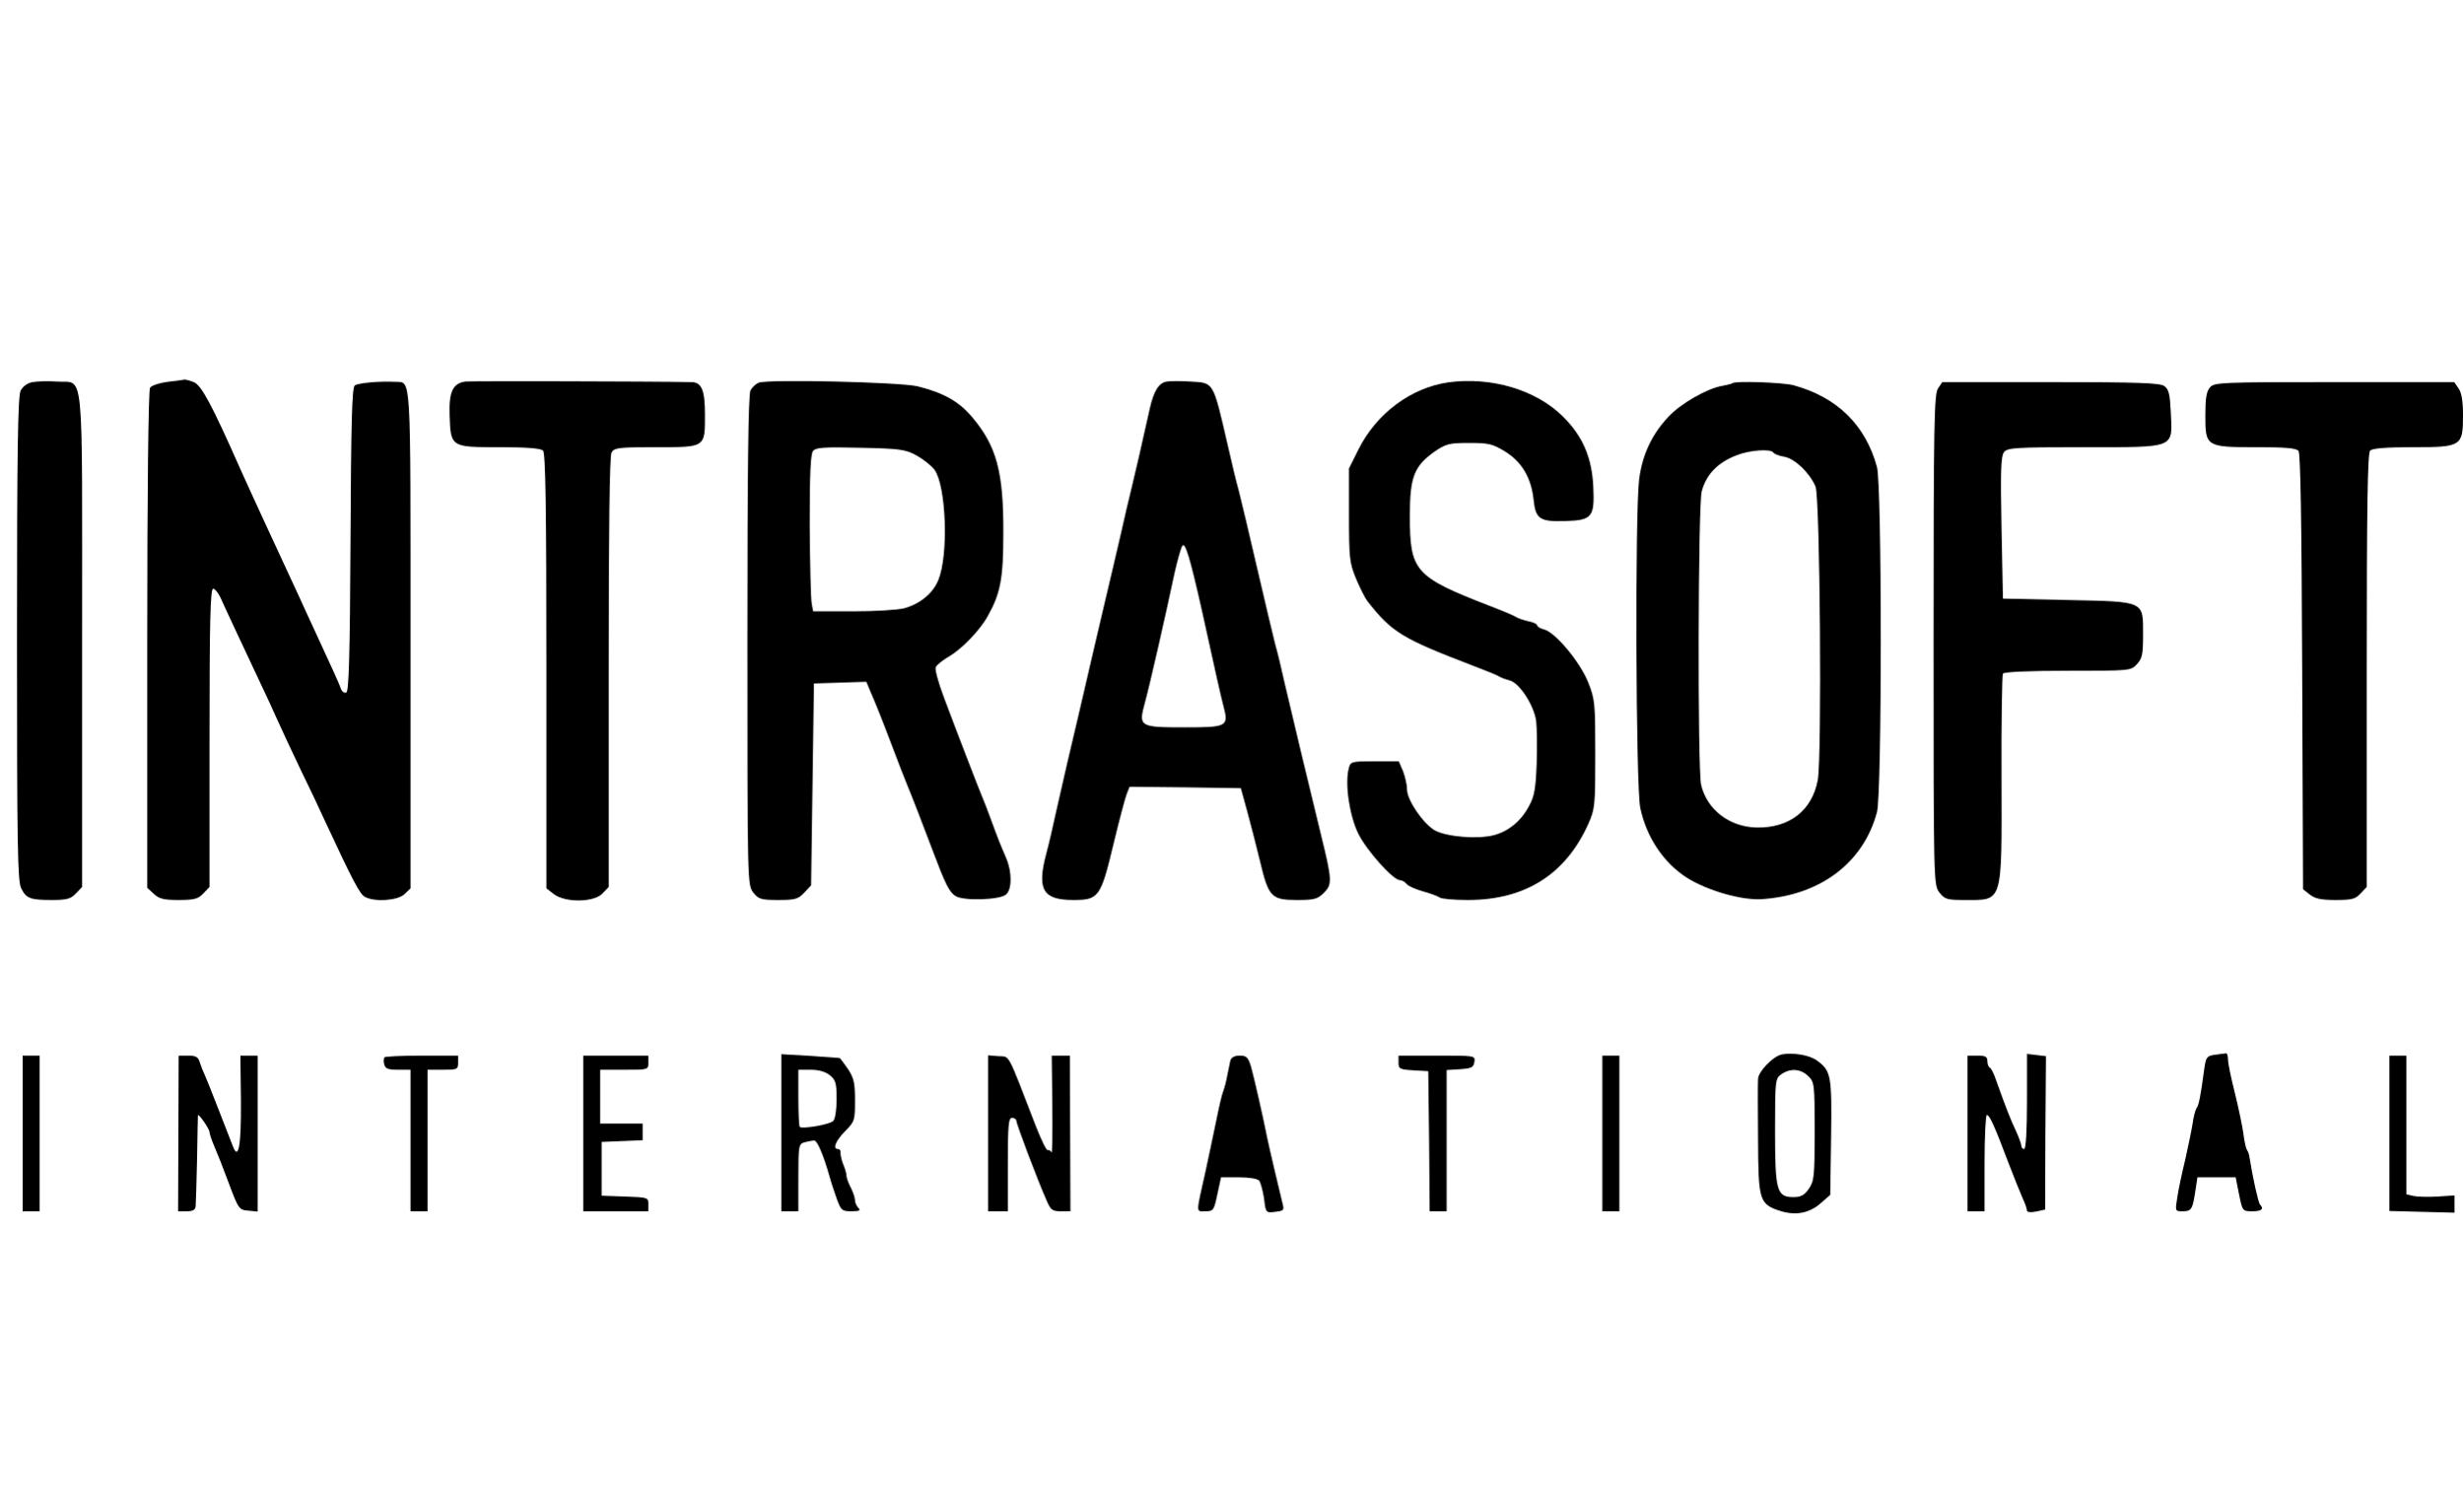
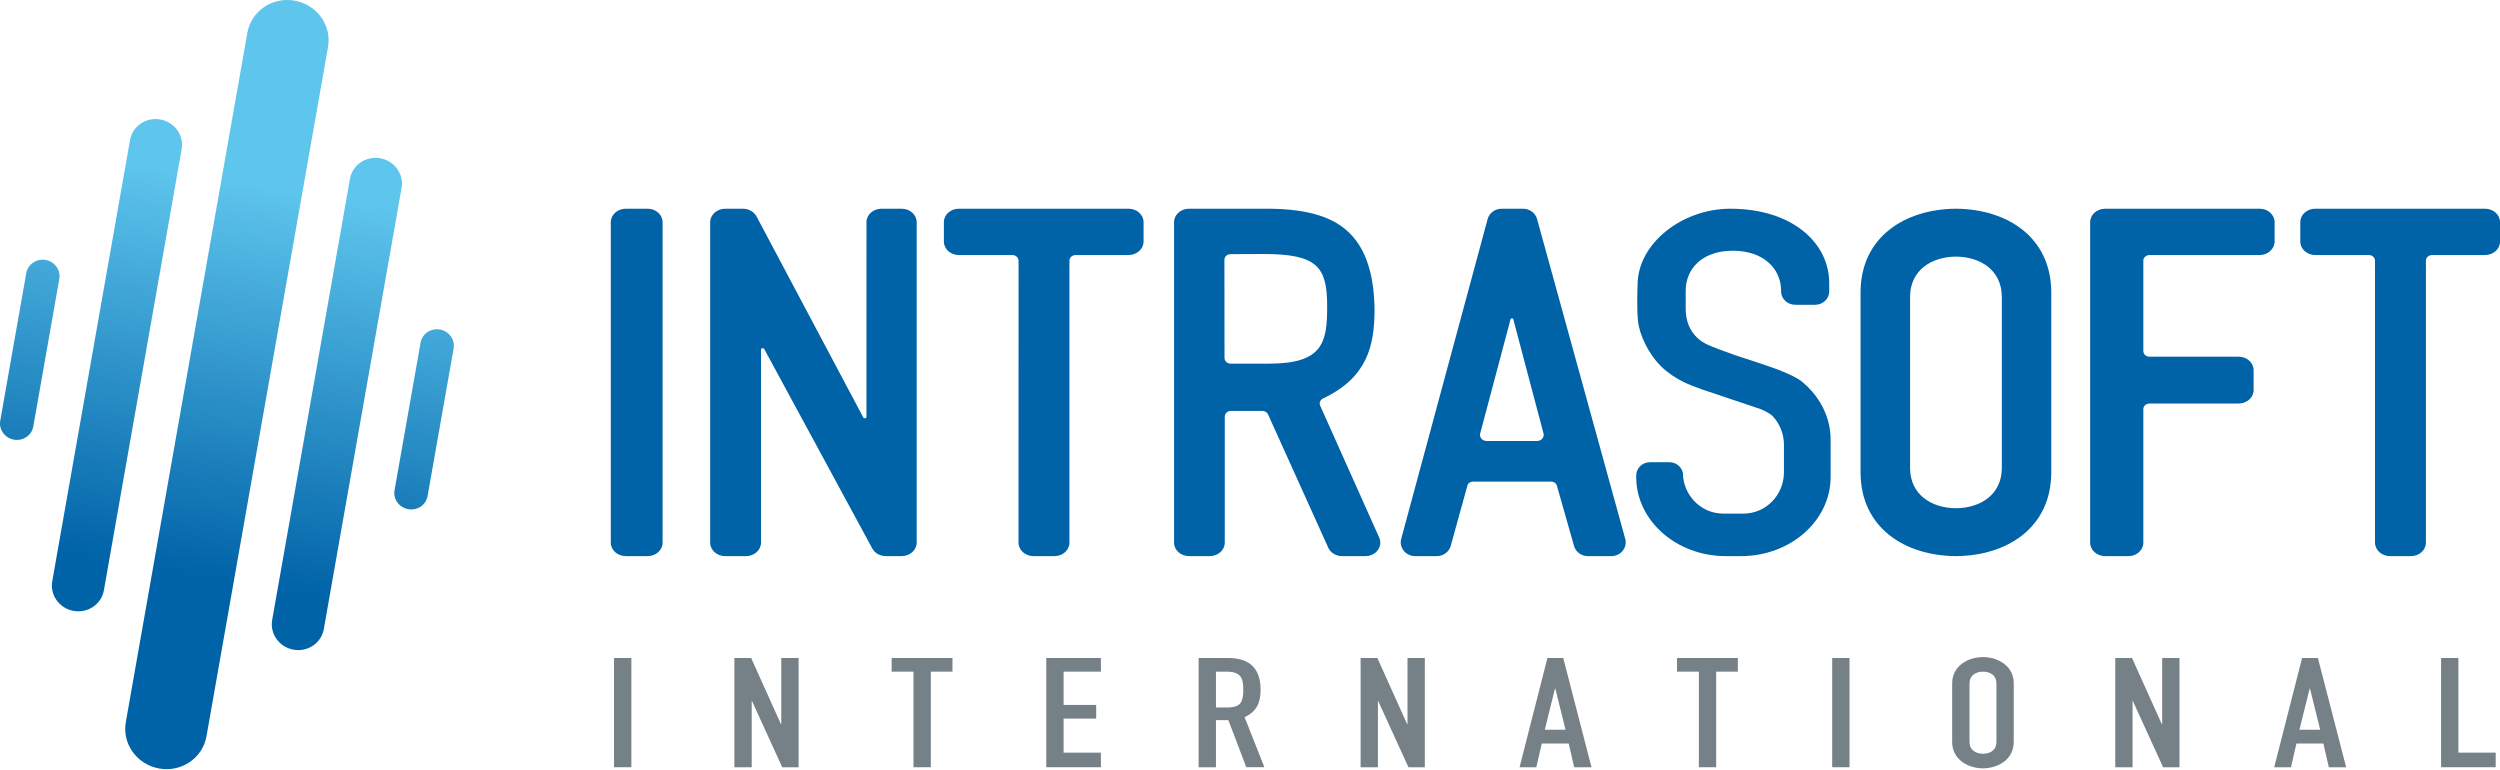
- <svg xmlns="http://www.w3.org/2000/svg" version="1.0" width="870pt" height="530pt" viewBox="0 0 870 530" preserveAspectRatio="xMidYMid meet">
-   <g transform="translate(0,530) scale(0.1,-0.1)" fill="#000000" stroke="none">
-     <path d="M115 3950 c-18 -3 -34 -15 -42 -30 -10 -20 -13 -211 -13 -878 0 -729 2 -857 15 -881 18 -36 32 -41 109 -41 52 0 66 4 84 23 l22 23 0 876 c0 995 9 902 -90 910 -30 2 -68 1 -85 -2z" />
-     <path d="M592 3951 c-30 -4 -57 -13 -62 -21 -6 -9 -10 -370 -10 -891 l0 -876 23 -21 c19 -18 35 -22 88 -22 56 0 69 4 87 23 l22 23 0 527 c0 416 3 527 13 527 6 0 18 -15 26 -32 13 -30 88 -190 146 -313 13 -27 37 -79 53 -115 16 -36 54 -117 84 -180 31 -63 68 -142 83 -175 101 -217 126 -265 144 -274 35 -19 115 -13 139 9 l22 21 0 879 c0 955 3 908 -53 911 -55 3 -133 -4 -144 -13 -10 -8 -13 -134 -15 -546 -2 -417 -6 -536 -15 -539 -7 -3 -16 4 -19 14 -6 17 -30 70 -93 206 -16 34 -41 89 -56 122 -33 72 -69 149 -125 270 -23 50 -59 128 -80 175 -102 231 -139 300 -166 310 -14 6 -28 9 -32 9 -4 -1 -31 -5 -60 -8z" />
-     <path d="M1644 3952 c-45 -6 -59 -37 -56 -120 4 -112 4 -112 177 -112 96 0 145 -4 153 -12 9 -9 12 -196 12 -779 l0 -768 26 -20 c40 -31 142 -30 172 2 l22 23 0 758 c0 503 3 764 10 777 10 17 23 19 155 19 178 0 175 -2 175 115 0 87 -12 115 -48 115 -153 3 -783 4 -798 2z" />
-     <path d="M2680 3948 c-10 -4 -23 -16 -29 -27 -8 -13 -11 -292 -11 -884 0 -859 0 -864 21 -891 18 -23 27 -26 88 -26 60 0 70 3 92 26 l24 26 5 356 5 357 92 3 93 3 18 -43 c11 -24 41 -99 67 -168 26 -69 53 -139 60 -155 16 -38 56 -142 90 -232 44 -117 58 -145 80 -159 27 -18 156 -14 178 5 22 17 22 81 1 129 -21 49 -28 66 -54 137 -12 33 -26 69 -31 80 -11 26 -92 236 -135 351 -19 50 -32 98 -29 106 3 8 23 24 43 36 47 26 114 95 142 147 44 79 54 132 54 290 1 218 -24 309 -110 411 -47 56 -101 86 -192 109 -61 15 -527 26 -562 13z m559 -258 c24 -14 52 -36 62 -50 41 -57 50 -298 14 -388 -19 -48 -64 -85 -120 -101 -22 -6 -104 -11 -181 -11 l-142 0 -5 28 c-3 15 -6 139 -7 276 0 182 3 252 12 263 10 12 39 14 167 11 143 -3 160 -6 200 -28z" />
-     <path d="M4122 3952 c-29 -4 -47 -34 -61 -97 -6 -27 -22 -99 -36 -160 -14 -60 -34 -146 -45 -190 -10 -44 -30 -132 -45 -195 -15 -63 -33 -140 -40 -170 -12 -50 -25 -107 -85 -365 -10 -44 -28 -120 -40 -170 -11 -49 -29 -128 -40 -175 -10 -47 -25 -112 -34 -145 -34 -128 -13 -165 95 -165 90 0 97 9 142 197 20 83 41 163 47 178 l10 25 196 -2 197 -3 22 -80 c12 -44 33 -125 46 -179 30 -126 40 -136 131 -136 61 0 72 3 95 26 29 29 29 43 -12 209 -34 139 -102 422 -127 530 -11 50 -26 113 -34 140 -7 28 -36 149 -64 270 -28 121 -57 243 -64 270 -8 28 -26 102 -40 165 -52 225 -48 217 -131 222 -33 2 -70 2 -83 0z m123 -807 c45 -205 66 -299 76 -338 20 -74 15 -77 -135 -77 -162 0 -165 2 -142 87 16 57 72 303 105 459 10 44 22 87 27 95 10 17 28 -44 69 -226z" />
-     <path d="M5115 3949 c-131 -19 -253 -110 -316 -236 l-34 -68 0 -165 c0 -153 2 -169 25 -225 14 -33 32 -69 40 -79 87 -111 123 -132 370 -227 47 -18 90 -35 95 -39 6 -4 22 -10 37 -14 34 -8 85 -85 94 -142 3 -24 4 -92 2 -151 -3 -86 -8 -117 -26 -149 -27 -53 -72 -91 -125 -105 -58 -15 -167 -6 -209 17 -42 25 -98 107 -98 145 0 17 -7 45 -14 64 l-15 35 -85 0 c-84 0 -86 -1 -92 -26 -14 -55 3 -167 34 -230 30 -60 123 -164 147 -164 7 0 18 -6 24 -14 6 -7 33 -19 59 -26 26 -7 51 -17 57 -21 5 -5 50 -9 100 -9 203 0 346 91 426 270 23 52 24 65 24 245 0 179 -1 194 -25 254 -28 71 -116 177 -156 187 -13 3 -24 10 -24 14 0 5 -15 12 -32 15 -18 4 -37 11 -43 15 -5 4 -48 22 -95 40 -263 102 -280 122 -280 317 0 138 15 176 88 228 40 27 51 30 121 30 69 0 83 -3 127 -30 60 -37 93 -94 101 -170 7 -69 22 -79 113 -76 94 3 103 14 98 121 -5 105 -38 180 -108 249 -95 94 -253 141 -405 120z" />
-     <path d="M6119 3946 c-2 -2 -18 -6 -34 -9 -53 -8 -149 -63 -192 -110 -59 -63 -92 -135 -103 -220 -15 -116 -12 -1090 4 -1162 22 -104 83 -194 164 -246 73 -46 195 -81 266 -76 206 14 358 128 406 307 18 64 18 1156 0 1220 -40 148 -141 247 -295 289 -38 10 -207 16 -216 7z m145 -245 c3 -5 21 -12 40 -15 36 -7 88 -56 109 -105 16 -35 23 -956 8 -1037 -20 -108 -100 -170 -216 -168 -96 2 -175 63 -196 150 -13 57 -11 990 2 1038 16 60 57 102 122 127 46 19 123 24 131 10z" />
-     <path d="M6846 3928 c-14 -20 -16 -121 -16 -889 0 -861 0 -866 21 -893 19 -24 27 -26 89 -26 136 0 131 -17 130 430 -1 198 2 365 5 370 4 6 94 10 229 10 220 0 223 0 244 23 19 20 22 35 22 104 0 121 9 117 -269 123 l-226 5 -5 250 c-4 205 -2 253 9 268 13 15 39 17 283 17 326 0 312 -5 306 122 -3 65 -7 82 -23 94 -15 11 -88 14 -401 14 l-383 0 -15 -22z" />
-     <path d="M7807 3932 c-13 -14 -17 -38 -17 -100 0 -110 2 -112 181 -112 101 0 139 -3 148 -13 7 -10 11 -240 13 -781 l3 -768 24 -19 c18 -14 39 -19 90 -19 58 0 71 3 89 23 l22 23 0 765 c0 582 3 768 12 777 8 8 56 12 150 12 173 0 178 3 178 113 0 49 -5 80 -16 95 l-15 22 -423 0 c-397 0 -424 -1 -439 -18z" />
-     <path d="M2760 1298 l0 -278 30 0 30 0 0 119 c0 115 1 119 23 125 12 3 27 6 33 6 11 0 33 -52 55 -130 5 -19 17 -54 25 -77 15 -40 18 -43 52 -43 28 0 33 3 24 12 -7 7 -12 19 -12 27 0 9 -7 29 -15 45 -8 15 -15 34 -15 41 0 8 -5 26 -12 42 -6 15 -10 34 -9 41 1 6 -3 12 -9 12 -20 0 -9 28 25 63 34 34 35 39 35 109 0 62 -4 79 -25 111 -14 20 -27 37 -28 38 -1 1 -48 4 -105 8 l-102 6 0 -277z m171 203 c21 -17 24 -28 24 -85 0 -38 -5 -70 -12 -77 -13 -13 -109 -29 -118 -21 -3 3 -5 50 -5 104 l0 98 44 0 c28 0 52 -7 67 -19z" />
-     <path d="M6293 1574 c-31 -7 -83 -61 -83 -87 -1 -12 -1 -107 0 -212 1 -217 4 -230 79 -254 54 -17 103 -8 144 29 l32 28 3 204 c3 218 0 234 -49 270 -26 20 -87 30 -126 22z m94 -76 c22 -21 23 -27 23 -196 0 -160 -2 -176 -21 -203 -15 -22 -28 -29 -54 -29 -59 0 -65 22 -65 234 0 180 1 185 22 200 31 22 68 20 95 -6z" />
-     <path d="M7160 1408 c0 -105 -4 -168 -10 -168 -5 0 -10 5 -10 12 0 6 -9 30 -19 52 -19 40 -35 81 -69 176 -8 25 -19 47 -24 48 -4 2 -8 12 -8 23 0 15 -7 19 -35 19 l-35 0 0 -275 0 -275 30 0 30 0 0 170 c0 94 4 170 8 170 10 0 27 -37 77 -170 20 -52 43 -109 51 -127 8 -17 14 -35 14 -41 0 -5 13 -7 32 -3 l32 7 1 271 2 271 -33 4 -34 4 0 -168z" />
-     <path d="M7824 1573 c-29 -4 -32 -8 -38 -51 -13 -97 -19 -127 -27 -137 -4 -6 -11 -31 -14 -55 -4 -25 -16 -82 -26 -127 -11 -45 -24 -105 -28 -133 -8 -50 -8 -50 19 -50 31 0 35 7 45 74 l7 46 68 0 67 0 12 -60 c12 -59 12 -60 47 -60 33 0 42 8 27 24 -6 6 -26 96 -37 166 -1 9 -5 21 -9 27 -4 6 -10 33 -13 60 -4 26 -17 90 -30 142 -13 51 -24 104 -24 117 0 13 -3 23 -7 22 -5 0 -22 -3 -39 -5z" />
-     <path d="M80 1295 l0 -275 30 0 30 0 0 275 0 275 -30 0 -30 0 0 -275z" />
-     <path d="M630 1295 l-1 -275 31 0 c21 0 30 5 31 18 1 9 3 85 5 167 1 83 3 152 3 154 2 8 41 -48 41 -59 0 -6 8 -30 18 -53 10 -23 31 -76 46 -117 39 -104 39 -105 75 -108 l31 -3 0 275 0 276 -30 0 -31 0 2 -161 c1 -160 -9 -212 -29 -158 -49 126 -85 219 -96 244 -8 17 -17 40 -21 53 -5 17 -14 22 -40 22 l-34 0 -1 -275z" />
-     <path d="M1358 1564 c-3 -3 -4 -14 -1 -25 4 -15 14 -19 49 -19 l44 0 0 -250 0 -250 30 0 30 0 0 250 0 250 54 0 c50 0 54 1 54 25 l0 25 -128 0 c-69 0 -129 -3 -132 -6z" />
-     <path d="M2060 1295 l0 -275 115 0 115 0 0 25 c0 24 -2 24 -82 27 l-83 3 0 95 0 95 73 3 72 3 0 29 0 30 -75 0 -75 0 0 95 0 95 85 0 c84 0 85 0 85 25 l0 25 -115 0 -115 0 0 -275z" />
-     <path d="M3490 1296 l0 -276 35 0 35 0 0 165 c0 140 2 165 15 165 8 0 15 -5 15 -10 0 -11 76 -213 107 -282 14 -33 20 -38 50 -38 l34 0 -1 275 -1 275 -32 0 -32 0 2 -177 c1 -98 0 -172 -3 -165 -3 6 -9 10 -13 8 -4 -3 -22 34 -41 82 -105 272 -92 247 -133 250 l-37 3 0 -275z" />
-     <path d="M4346 1553 c-2 -10 -7 -34 -11 -53 -3 -19 -10 -44 -14 -55 -5 -11 -16 -60 -26 -110 -10 -49 -27 -128 -37 -175 -34 -151 -34 -140 -1 -140 29 0 31 3 43 60 l13 60 62 0 c38 0 67 -5 73 -12 5 -7 13 -36 17 -63 6 -51 7 -51 39 -47 32 4 33 5 25 35 -10 40 -46 193 -53 227 -13 67 -47 216 -57 251 -10 33 -16 39 -40 39 -18 0 -29 -6 -33 -17z" />
-     <path d="M4940 1546 c0 -23 4 -25 53 -28 l52 -3 3 -247 2 -248 30 0 30 0 0 249 0 250 48 3 c40 3 47 6 50 26 3 22 3 22 -132 22 l-136 0 0 -24z" />
-     <path d="M5660 1295 l0 -275 30 0 30 0 0 275 0 275 -30 0 -30 0 0 -275z" />
-     <path d="M8440 1296 l0 -275 115 -3 115 -3 0 31 0 30 -60 -4 c-32 -2 -71 -1 -85 2 l-25 6 0 245 0 245 -30 0 -30 0 0 -274z" />
+ <svg xmlns="http://www.w3.org/2000/svg" version="1.1" id="Layer_1" x="0px" y="0px" width="185.203px" height="56.98px" viewBox="0 0 185.203 56.98" enable-background="new 0 0 185.203 56.98" xml:space="preserve">
+   <g>
+     <g>
+       <g>
+         <linearGradient id="SVGID_1_" gradientUnits="userSpaceOnUse" x1="11.788" y1="57.281" x2="21.85" y2="-0.407">
+           <stop offset="0.25" style="stop-color:#0062A7" />
+           <stop offset="0.755" style="stop-color:#5EC5ED" />
+         </linearGradient>
+         <path fill="url(#SVGID_1_)" d="M15.295,54.552c-0.283,1.605-1.85,2.671-3.5,2.38l0,0c-1.65-0.291-2.758-1.828-2.475-3.433     l9.005-51.071c0.283-1.605,1.85-2.671,3.5-2.38l0,0c1.65,0.291,2.758,1.828,2.475,3.433L15.295,54.552z" />
+         <linearGradient id="SVGID_2_" gradientUnits="userSpaceOnUse" x1="19.938" y1="58.702" x2="30" y2="1.015">
+           <stop offset="0.25" style="stop-color:#0062A7" />
+           <stop offset="0.755" style="stop-color:#5EC5ED" />
+         </linearGradient>
+         <path fill="url(#SVGID_2_)" d="M23.987,46.607c-0.181,1.027-1.183,1.709-2.24,1.522l0,0c-1.055-0.186-1.765-1.17-1.584-2.197     l5.763-32.686c0.181-1.027,1.184-1.709,2.24-1.523l0,0c1.056,0.187,1.765,1.17,1.584,2.198L23.987,46.607z" />
+         <linearGradient id="SVGID_3_" gradientUnits="userSpaceOnUse" x1="26.399" y1="59.828" x2="36.461" y2="2.143">
+           <stop offset="0.25" style="stop-color:#0062A7" />
+           <stop offset="0.755" style="stop-color:#5EC5ED" />
+         </linearGradient>
+         <path fill="url(#SVGID_3_)" d="M31.676,36.747c-0.115,0.657-0.757,1.094-1.433,0.974l0,0c-0.676-0.119-1.13-0.749-1.014-1.405     l1.928-10.931c0.116-0.658,0.758-1.094,1.434-0.975l0,0c0.676,0.119,1.13,0.749,1.014,1.406L31.676,36.747z" />
+       </g>
+       <g>
+         <linearGradient id="SVGID_4_" gradientUnits="userSpaceOnUse" x1="3.64" y1="55.859" x2="13.702" y2="-1.828">
+           <stop offset="0.25" style="stop-color:#0062A7" />
+           <stop offset="0.755" style="stop-color:#5EC5ED" />
+         </linearGradient>
+         <path fill="url(#SVGID_4_)" d="M3.871,43.06c-0.181,1.027,0.528,2.011,1.584,2.197l0,0c1.056,0.186,2.059-0.495,2.24-1.523     l5.763-32.686c0.181-1.027-0.528-2.011-1.584-2.198l0,0c-1.056-0.186-2.059,0.496-2.24,1.523L3.871,43.06z" />
+         <linearGradient id="SVGID_5_" gradientUnits="userSpaceOnUse" x1="-2.821" y1="54.731" x2="7.241" y2="-2.953">
+           <stop offset="0.25" style="stop-color:#0062A7" />
+           <stop offset="0.755" style="stop-color:#5EC5ED" />
+         </linearGradient>
+         <path fill="url(#SVGID_5_)" d="M0.018,31.165c-0.116,0.657,0.338,1.287,1.014,1.405l0,0c0.676,0.12,1.318-0.317,1.434-0.974     l1.927-10.931c0.116-0.658-0.338-1.287-1.014-1.406l0,0c-0.675-0.12-1.317,0.317-1.433,0.975L0.018,31.165z" />
+       </g>
+     </g>
+     <g>
+       <g>
+         <path fill="#0062A7" d="M155.952,41.198h1.725c0.607,0,1.104-0.447,1.104-0.997v-9.892c0-0.112,0.048-0.217,0.135-0.295     c0.087-0.077,0.206-0.121,0.328-0.121h6.599c0.612,0,1.108-0.448,1.108-0.998v-1.472c0-0.55-0.496-0.997-1.108-1h-6.599     c-0.122,0-0.24-0.04-0.328-0.117c-0.084-0.078-0.135-0.183-0.135-0.296V19.31c0-0.113,0.045-0.217,0.138-0.297     c0.084-0.076,0.198-0.119,0.324-0.119h8.157c0.607-0.004,1.102-0.448,1.106-1.001v-1.434c-0.004-0.552-0.498-0.997-1.106-0.997     h-11.448c-0.614,0-1.107,0.445-1.11,0.997v23.742C154.845,40.751,155.338,41.198,155.952,41.198z" />
+         <path fill="#0062A7" d="M46.358,41.198h1.62c0.612,0,1.105-0.447,1.109-0.997V16.459c-0.003-0.55-0.497-0.997-1.109-0.997h-1.62     c-0.611,0-1.109,0.447-1.109,0.997v23.742C45.249,40.751,45.747,41.198,46.358,41.198z" />
+         <path fill="#0062A7" d="M83.607,15.462H71.028c-0.612,0-1.105,0.447-1.105,0.997v1.434c0,0.552,0.493,0.997,1.105,1.001h3.967     c0.125,0,0.241,0.046,0.324,0.121c0.09,0.081,0.134,0.184,0.137,0.295l-0.003,20.891c0.003,0.55,0.497,0.997,1.11,0.997h1.557     c0.609,0,1.106-0.447,1.106-0.997V19.31c0-0.11,0.044-0.214,0.135-0.295c0.086-0.076,0.202-0.121,0.327-0.121h3.919     c0.612-0.004,1.11-0.448,1.11-0.997v-1.438C84.716,15.909,84.219,15.462,83.607,15.462z" />
+         <path fill="#0062A7" d="M184.097,15.462h-12.584c-0.611,0-1.105,0.447-1.105,0.997v1.434c0,0.552,0.494,0.997,1.105,1.001h3.968     c0.13,0,0.244,0.046,0.328,0.121c0.088,0.081,0.135,0.184,0.135,0.295v20.891c0.004,0.55,0.497,0.997,1.11,0.997h1.553     c0.609,0,1.107-0.447,1.107-0.997V19.31c0-0.11,0.047-0.214,0.135-0.295c0.085-0.076,0.201-0.121,0.331-0.121h3.919     c0.612-0.004,1.106-0.448,1.106-0.997v-1.438C185.203,15.909,184.71,15.462,184.097,15.462z" />
+         <path fill="#0062A7" d="M66.797,15.462c-0.01,0-0.02,0-0.026,0l0,0h-1.469c-0.616,0-1.112,0.447-1.114,1.002v0.007h0.003     l-0.003,14.361v0.058c-0.003,0.055-0.057,0.101-0.122,0.101c-0.048,0-0.086-0.022-0.109-0.057l-0.006-0.015l-0.019-0.034     l-7.888-14.852c-0.185-0.348-0.576-0.57-1.006-0.57h-1.314c-0.613,0-1.113,0.447-1.113,1.002v23.732     c0,0.555,0.5,1.002,1.113,1.002h1.541c0.615,0,1.112-0.448,1.112-1.002V25.901l0,0c0-0.06,0.058-0.109,0.125-0.109     c0.048,0,0.09,0.023,0.109,0.057l8.01,14.784c0.185,0.344,0.576,0.564,1,0.564h1.176c0.616,0,1.112-0.448,1.112-1.002V16.464     C67.909,15.909,67.413,15.462,66.797,15.462z" />
+         <g>
+           <path fill="#0062A7" d="M120.407,39.937v-0.003l-0.003-0.003l-0.021,0.007l-0.023,0.007l0.023-0.007l0.021-0.007      c0-0.003,0-0.006-0.005-0.012l-6.533-23.697c-0.128-0.457-0.558-0.76-1.033-0.76l-1.595,0.003v-0.003h-0.026v0.003      c-0.464,0.01-0.882,0.31-1.006,0.763l-6.404,23.697c-0.023,0.084-0.035,0.17-0.035,0.253c0,0.228,0.08,0.452,0.234,0.635      c0.205,0.246,0.513,0.385,0.836,0.385h1.6c0.477,0,0.907-0.303,1.035-0.757l1.234-4.467c0.048-0.177,0.224-0.298,0.42-0.298      h0.004h5.78c0.2,0,0.372,0.121,0.424,0.295l1.273,4.475c0.127,0.452,0.554,0.752,1.029,0.752h1.732      c0.324,0,0.632-0.139,0.836-0.388c0.152-0.18,0.232-0.401,0.232-0.629C120.437,40.099,120.423,40.015,120.407,39.937z       M113.866,32.668c-0.003,0-0.003,0-0.003,0h-0.003h-3.722l0,0c-0.003,0-0.003,0-0.003,0c-0.276,0-0.496-0.203-0.496-0.448      c0-0.033,0.003-0.061,0.009-0.09l0.004-0.009l2.249-8.462l0,0c0.01-0.044,0.052-0.076,0.105-0.076      c0.049,0,0.094,0.032,0.103,0.076l0,0l2.237,8.454l0.004,0.017c0.009,0.029,0.009,0.057,0.009,0.09      C114.359,32.465,114.138,32.668,113.866,32.668z" />
+         </g>
+         <g>
+           <path fill="#0062A7" d="M102.174,39.827l-4.378-9.784c-0.019-0.051-0.032-0.102-0.032-0.156c0-0.148,0.09-0.292,0.247-0.368      c3.276-1.544,3.797-3.897,3.818-6.5c-0.021-2.636-0.622-4.516-1.824-5.724c-1.196-1.212-3.105-1.813-6.02-1.833h-5.9      c-0.612,0-1.109,0.447-1.109,0.997v23.742c0,0.55,0.496,0.997,1.109,0.997h1.538c0.613,0,1.106-0.447,1.109-0.997v-9.345      c0-0.112,0.051-0.217,0.135-0.292c0.089-0.083,0.205-0.124,0.326-0.124h2.318c0.186,0,0.355,0.1,0.426,0.257l4.464,9.879      c0.17,0.377,0.574,0.622,1.025,0.622h1.721c0.369,0,0.712-0.162,0.917-0.439c0.125-0.166,0.19-0.362,0.19-0.558      C102.254,40.073,102.229,39.945,102.174,39.827z M94.011,26.94h-2.836c-0.122,0-0.238-0.042-0.324-0.121      c-0.086-0.078-0.138-0.183-0.138-0.296l-0.007-7.28c0-0.11,0.045-0.217,0.134-0.295c0.084-0.079,0.199-0.121,0.324-0.121      l2.439-0.01c4.01,0,4.715,0.966,4.715,3.886C98.318,25.341,98.027,26.94,94.011,26.94z" />
+         </g>
+         <g>
+           <path fill="#0062A7" d="M144.9,15.462c-3.772,0.025-7.048,2.084-7.068,6.178v13.381c0.02,4.092,3.296,6.154,7.065,6.177      c3.769-0.023,7.044-2.085,7.063-6.177V21.64C151.942,17.546,148.667,15.487,144.9,15.462z M148.298,34.675      c-0.01,1.972-1.586,2.961-3.4,2.976c-1.815-0.015-3.391-1.004-3.398-2.976V21.984c0.007-1.969,1.584-2.961,3.398-2.975      c1.814,0.014,3.39,1.006,3.4,2.975V34.675z" />
+         </g>
+         <path fill="#0062A7" d="M134.244,29.002c-0.205-0.234-0.429-0.457-0.673-0.662c-0.372-0.336-1.132-0.682-1.898-0.974     c-0.682-0.261-3.17-1.066-3.17-1.066c-0.594-0.213-1.757-0.629-2.111-0.814c-0.823-0.424-1.513-1.252-1.513-2.613v-1.327     c0-1.642,1.222-2.972,3.497-2.972c2.249,0,3.545,1.306,3.57,2.928c0,0,0,0.064,0,0.087c0,0.026,0.003,0.057,0.003,0.057     c0.028,0.518,0.484,0.932,1.045,0.932h1.467c0.581,0,1.049-0.439,1.049-0.982V21.42v-0.436c0-3.05-2.805-5.522-7.324-5.522     c-3.59,0-6.871,2.59-6.871,5.64c0,0-0.084,1.822,0.045,2.791c0.115,0.882,0.705,2.276,1.711,3.263     c0.48,0.469,1.061,0.848,1.636,1.135c0.337,0.167,0.85,0.367,1.357,0.55c0.438,0.152,4.388,1.474,4.388,1.474     c0.38,0.167,0.714,0.347,0.879,0.523c0.512,0.55,0.826,1.296,0.826,2.116v2.028c0,1.691-1.336,3.065-2.988,3.065h-1.515     c-1.513,0-2.758-1.15-2.962-2.646c0-0.078-0.013-0.298-0.024-0.382c-0.1-0.442-0.505-0.775-0.994-0.778c-0.003,0-0.006,0-0.009,0     h-1.433c-0.003,0-0.003,0-0.007,0c-0.56,0.003-1.012,0.439-1.012,0.98v0.174l0,0c0.038,3.212,2.997,5.803,6.641,5.803h1.12     c3.67,0,6.641-2.626,6.641-5.867v-2.756C135.613,31.231,135.102,29.99,134.244,29.002z" />
+       </g>
+       <g>
+         <g>
+           <path fill="#768187" d="M45.489,56.838v-8.093h1.284v8.093H45.489z" />
+           <path fill="#768187" d="M57.948,56.838l-2.246-4.918h-0.014v4.918h-1.284v-8.093h1.242l2.204,4.895h0.028v-4.895h1.284v8.093      H57.948z" />
+           <path fill="#768187" d="M68.956,49.757v7.081h-1.284v-7.081h-1.618v-1.012h4.507v1.012H68.956z" />
+           <path fill="#768187" d="M77.509,56.838v-8.093h4.047v1.012h-2.763v2.465h2.414v1.012h-2.414v2.523h2.763v1.081H77.509z" />
+           <path fill="#768187" d="M92.326,56.838l-1.325-3.488H90.08v3.488h-1.284v-8.093h2.191c1.605,0,2.4,0.791,2.4,2.36      c0,0.93-0.279,1.604-1.186,2.023l1.465,3.709H92.326z M90.861,49.757H90.08v2.651h0.879c1.019,0,1.144-0.5,1.144-1.325      C92.103,50.246,91.936,49.757,90.861,49.757z" />
+           <path fill="#768187" d="M104.339,56.838l-2.247-4.918h-0.014v4.918h-1.283v-8.093h1.242l2.204,4.895h0.028v-4.895h1.284v8.093      H104.339z" />
+           <path fill="#768187" d="M116.617,56.838l-0.405-1.756h-1.995l-0.405,1.756h-1.242l2.065-8.093h1.172l2.093,8.093H116.617z       M115.222,51.013h-0.028l-0.754,3.046h1.535L115.222,51.013z" />
+           <path fill="#768187" d="M127.137,49.757v7.081h-1.283v-7.081h-1.619v-1.012h4.507v1.012H127.137z" />
+           <path fill="#768187" d="M135.731,56.838v-8.093h1.284v8.093H135.731z" />
+           <path fill="#768187" d="M149.181,54.966c0,1.302-1.173,1.953-2.275,1.953c-1.116,0-2.288-0.651-2.288-1.953V50.63      c0-1.302,1.172-1.953,2.288-1.953c1.102,0,2.275,0.651,2.275,1.953V54.966z M147.898,50.63c0-0.593-0.447-0.872-0.991-0.872      c-0.544,0-1.004,0.279-1.004,0.872v4.337c0,0.593,0.46,0.872,1.004,0.872c0.544,0,0.991-0.279,0.991-0.872V50.63z" />
+           <path fill="#768187" d="M160.245,56.838l-2.247-4.918h-0.014v4.918h-1.283v-8.093h1.242l2.204,4.895h0.028v-4.895h1.284v8.093      H160.245z" />
+           <path fill="#768187" d="M172.523,56.838l-0.405-1.756h-1.995l-0.405,1.756h-1.242l2.065-8.093h1.172l2.093,8.093H172.523z       M171.128,51.013H171.1l-0.754,3.046h1.535L171.128,51.013z" />
+           <path fill="#768187" d="M180.838,56.838v-8.093h1.283v7.011h2.763v1.081H180.838z" />
+         </g>
+       </g>
+     </g>
  </g>
</svg>
